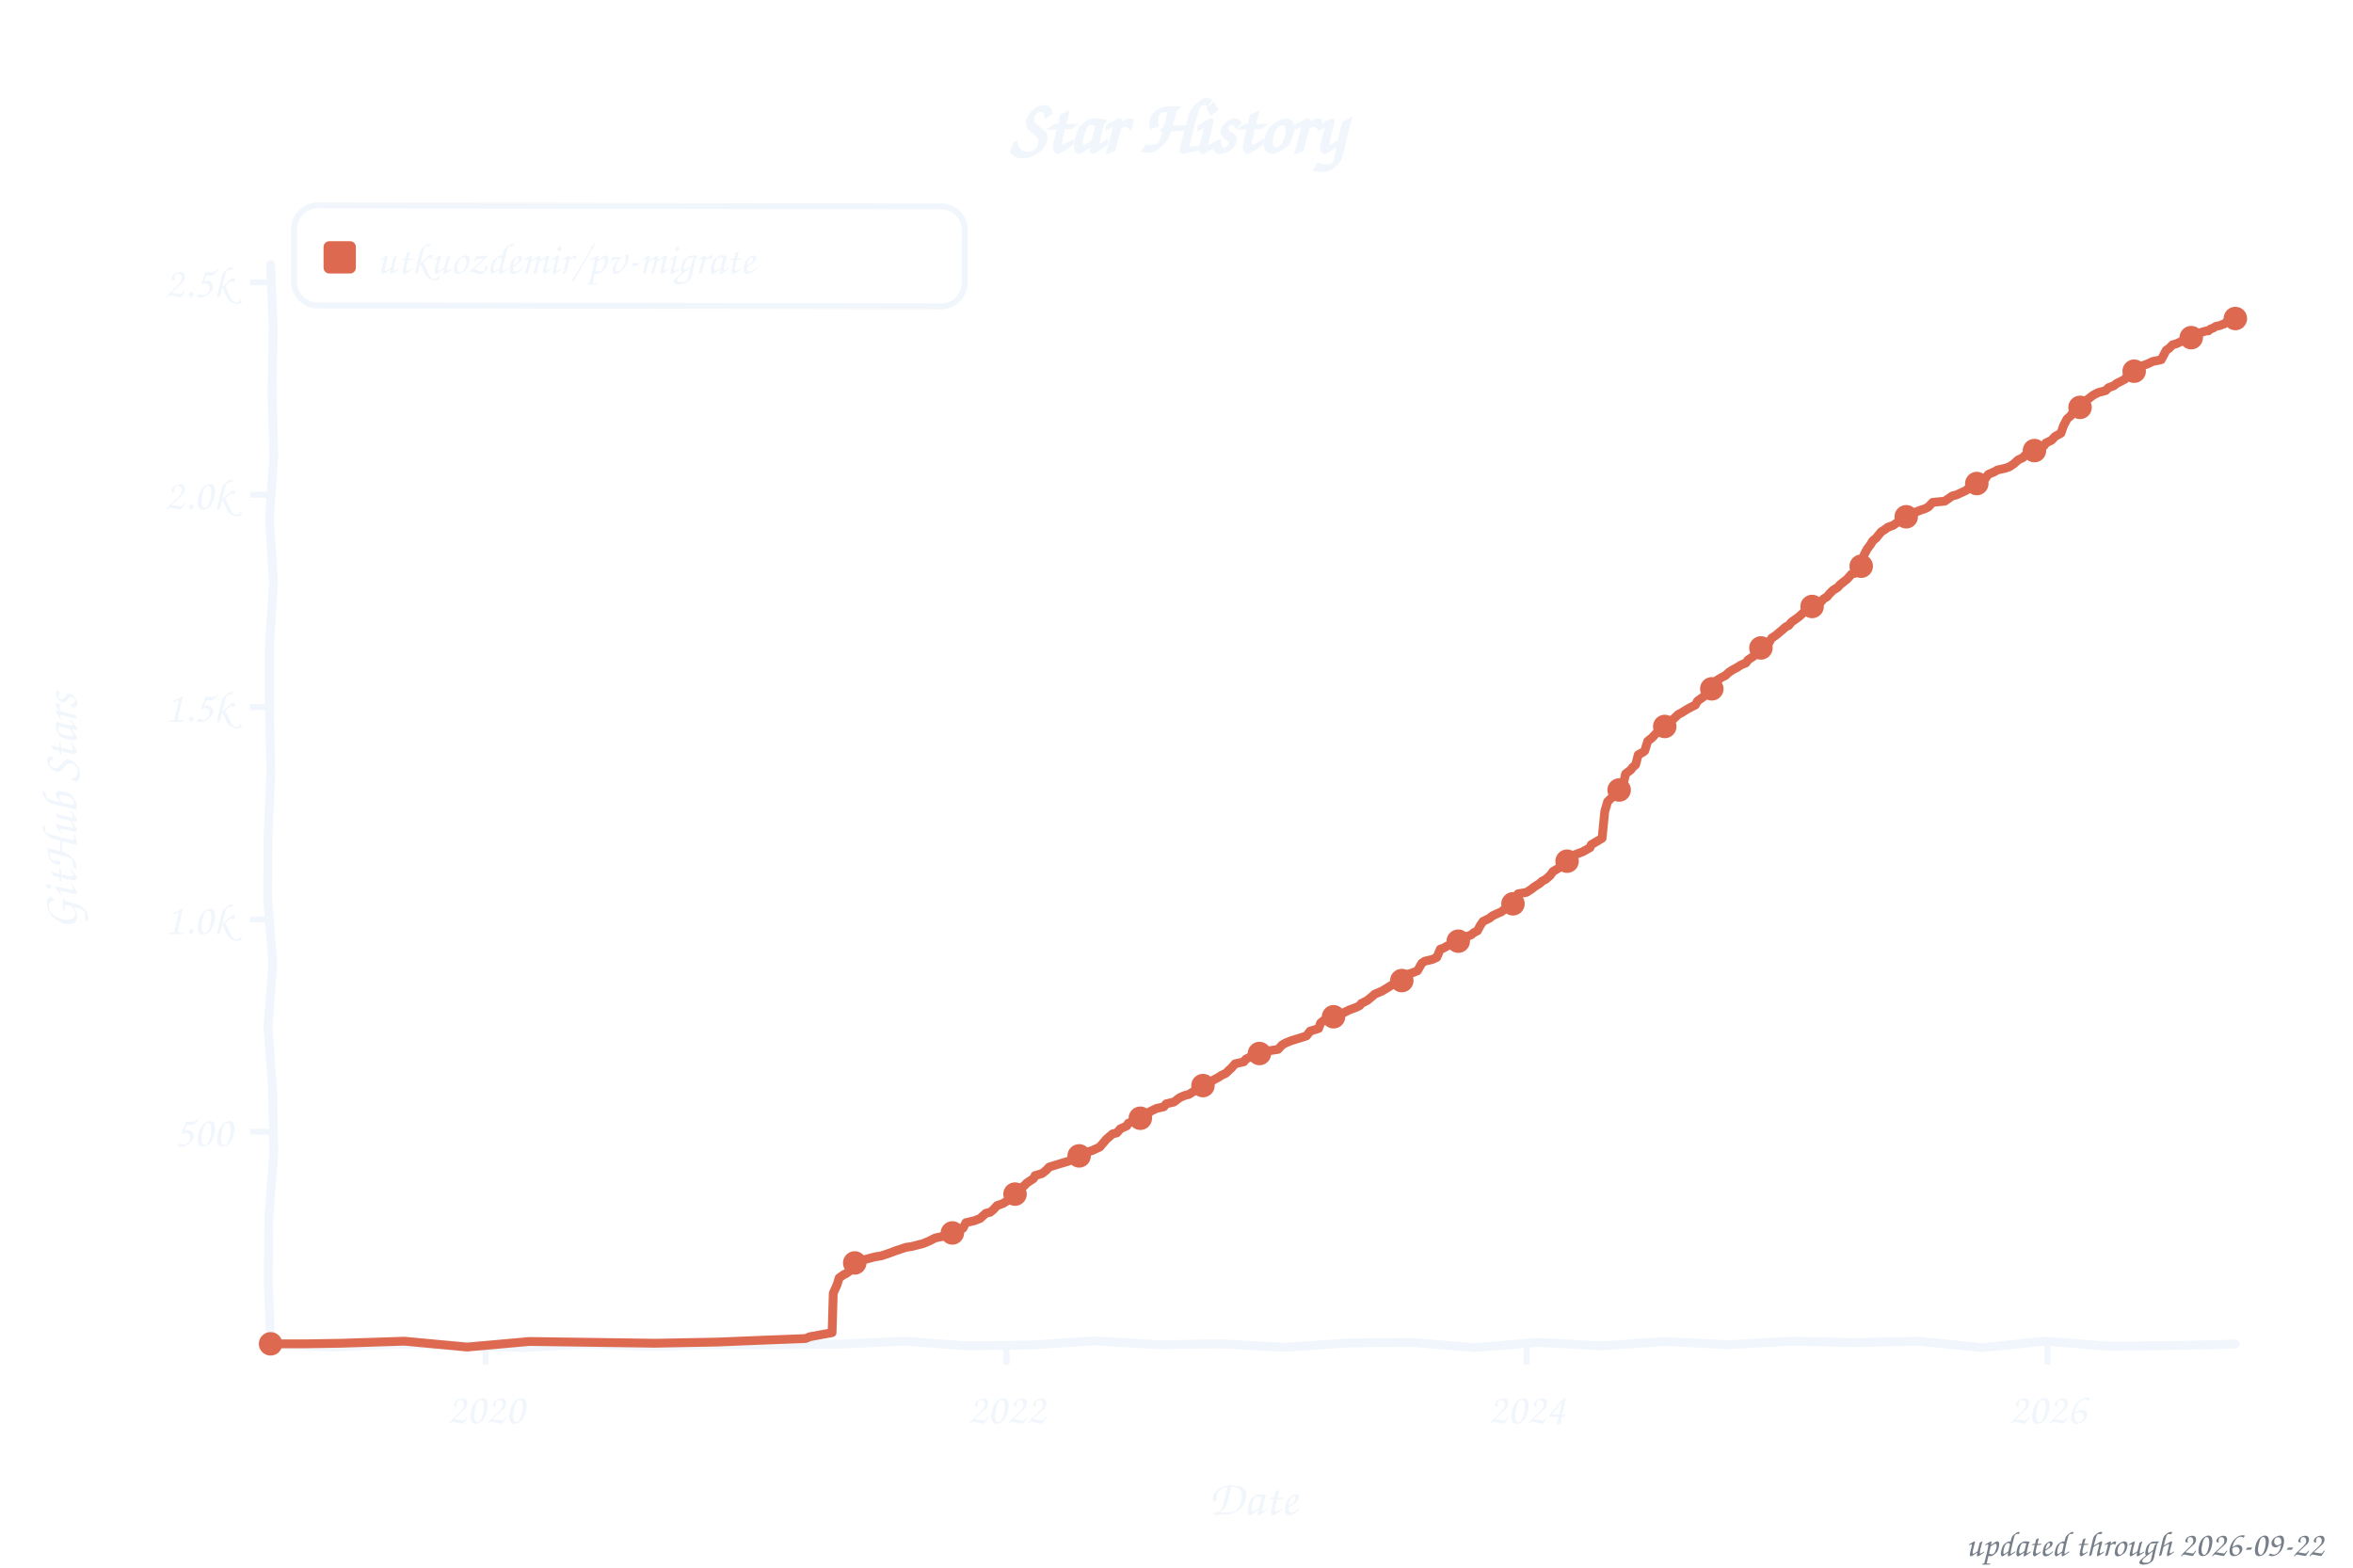
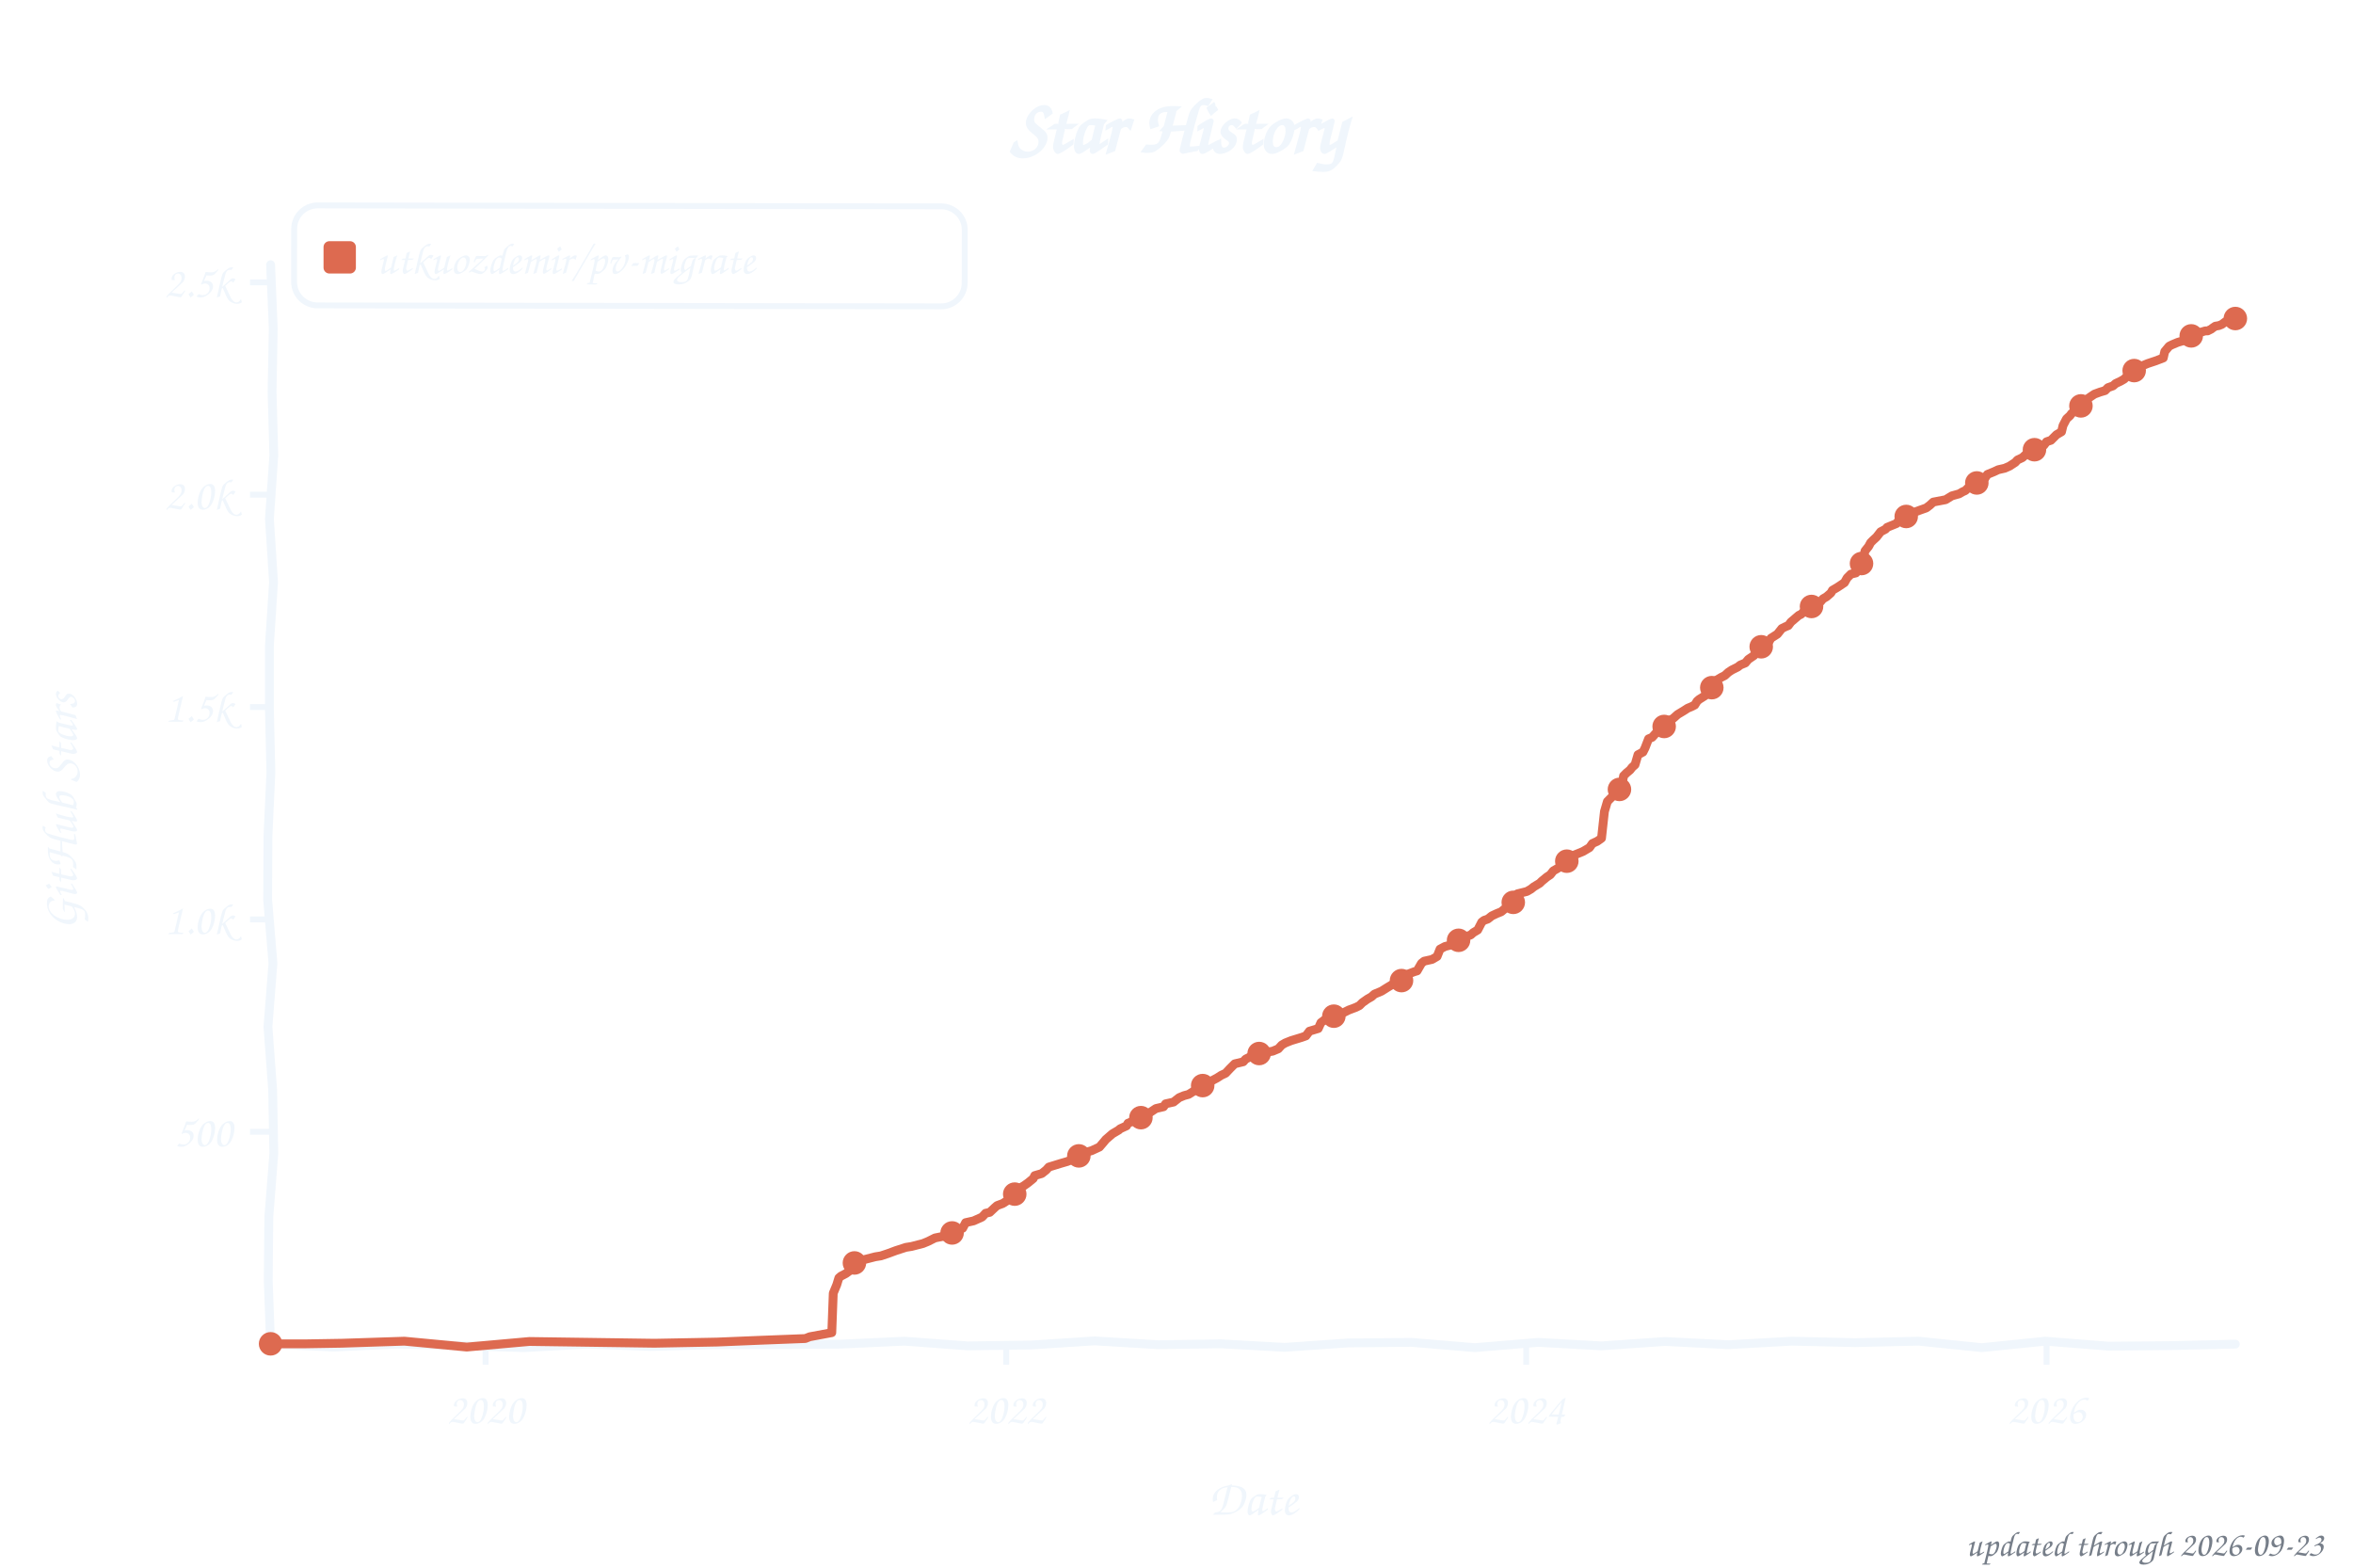
<svg xmlns="http://www.w3.org/2000/svg" width="800" height="533" viewBox="0 0 800 533" role="img" aria-label="Star history of utkuozdemir/pv-migrate">
  <style>text{font-family:"Comic Sans MS","Chalkboard SE","Comic Neue","Marker Felt",cursive}</style>
  <text x="400" y="52" font-size="26" font-weight="bold" text-anchor="middle" fill="#f0f6fc">Star History</text>
  <rect x="100" y="70" width="228" height="34" rx="8" fill="none" stroke="#f0f6fc" stroke-width="2" transform="rotate(0.09 214 87)" />
  <rect x="110" y="82" width="11" height="11" rx="2" fill="#dd6a50" />
  <text x="128" y="93" font-size="15" fill="#f0f6fc" textLength="189" lengthAdjust="spacingAndGlyphs">utkuozdemir/pv-migrate</text>
  <line x1="85" y1="384.8" x2="92" y2="384.8" stroke="#f0f6fc" stroke-width="2" />
  <text x="79" y="389.8" font-size="15" text-anchor="end" fill="#f0f6fc">500</text>
  <line x1="85" y1="312.6" x2="92" y2="312.6" stroke="#f0f6fc" stroke-width="2" />
  <text x="79" y="317.6" font-size="15" text-anchor="end" fill="#f0f6fc">1.0k</text>
  <line x1="85" y1="240.4" x2="92" y2="240.4" stroke="#f0f6fc" stroke-width="2" />
  <text x="79" y="245.4" font-size="15" text-anchor="end" fill="#f0f6fc">1.5k</text>
  <line x1="85" y1="168.2" x2="92" y2="168.2" stroke="#f0f6fc" stroke-width="2" />
  <text x="79" y="173.2" font-size="15" text-anchor="end" fill="#f0f6fc">2.0k</text>
  <line x1="85" y1="96.0" x2="92" y2="96.0" stroke="#f0f6fc" stroke-width="2" />
  <text x="79" y="101.0" font-size="15" text-anchor="end" fill="#f0f6fc">2.5k</text>
  <line x1="165.1" y1="457" x2="165.1" y2="464" stroke="#f0f6fc" stroke-width="2" />
  <text x="165.1" y="484" font-size="15" text-anchor="middle" fill="#f0f6fc">2020</text>
-   <line x1="342.2" y1="457" x2="342.2" y2="464" stroke="#f0f6fc" stroke-width="2" />
-   <text x="342.2" y="484" font-size="15" text-anchor="middle" fill="#f0f6fc">2022</text>
-   <line x1="519.0" y1="457" x2="519.0" y2="464" stroke="#f0f6fc" stroke-width="2" />
-   <text x="519.0" y="484" font-size="15" text-anchor="middle" fill="#f0f6fc">2024</text>
-   <line x1="696.1" y1="457" x2="696.1" y2="464" stroke="#f0f6fc" stroke-width="2" />
-   <text x="696.1" y="484" font-size="15" text-anchor="middle" fill="#f0f6fc">2026</text>
+   <line x1="342.1" y1="457" x2="342.1" y2="464" stroke="#f0f6fc" stroke-width="2" />
+   <text x="342.1" y="484" font-size="15" text-anchor="middle" fill="#f0f6fc">2022</text>
+   <line x1="518.9" y1="457" x2="518.9" y2="464" stroke="#f0f6fc" stroke-width="2" />
+   <text x="518.9" y="484" font-size="15" text-anchor="middle" fill="#f0f6fc">2024</text>
+   <line x1="695.8" y1="457" x2="695.8" y2="464" stroke="#f0f6fc" stroke-width="2" />
+   <text x="695.8" y="484" font-size="15" text-anchor="middle" fill="#f0f6fc">2026</text>
  <text x="426" y="515" font-size="17" text-anchor="middle" fill="#f0f6fc">Date</text>
  <text x="26" y="276" font-size="17" text-anchor="middle" fill="#f0f6fc" transform="rotate(-90 26 276)">GitHub Stars</text>
  <path d="M 92.0,90.0 L 92.9,111.6 L 92.5,133.2 L 93.1,154.8 L 91.6,176.4 L 93.0,197.9 L 91.6,219.5 L 91.6,241.1 L 92.1,262.7 L 91.1,284.3 L 91.0,305.9 L 92.8,327.5 L 91.1,349.1 L 92.7,370.6 L 93.1,392.2 L 91.4,413.8 L 91.2,435.4 L 92.0,457.0 L 113.5,458.0 L 135.1,457.0 L 156.6,457.5 L 178.2,458.2 L 199.7,457.0 L 221.3,457.8 L 242.8,457.2 L 264.4,457.2 L 285.9,457.0 L 307.5,456.0 L 329.0,457.6 L 350.6,457.3 L 372.1,455.9 L 393.7,457.2 L 415.2,456.9 L 436.8,458.1 L 458.3,456.6 L 479.9,456.4 L 501.4,458.2 L 523.0,456.4 L 544.5,457.6 L 566.1,456.1 L 587.6,457.2 L 609.2,456.0 L 630.7,456.5 L 652.3,456.0 L 673.8,458.2 L 695.4,456.0 L 716.9,457.7 L 738.5,457.5 L 760.0,457.0" fill="none" stroke="#f0f6fc" stroke-width="3" stroke-linecap="round" stroke-linejoin="round" />
-   <path d="M 92.0,456.9 L 104.1,456.9 L 116.2,456.7 L 137.5,456.0 L 158.8,458.0 L 180.0,456.1 L 201.3,456.4 L 222.6,456.7 L 243.9,456.3 L 258.4,455.7 L 273.9,455.1 L 275.3,454.5 L 282.9,453.1 L 283.3,439.7 L 284.6,436.8 L 285.3,434.5 L 287.0,433.3 L 287.7,433.0 L 289.2,431.9 L 289.9,429.7 L 291.8,429.1 L 293.8,428.3 L 297.6,427.3 L 299.6,427.0 L 302.0,426.2 L 304.7,425.2 L 308.0,424.1 L 310.0,423.8 L 313.9,422.8 L 315.6,422.1 L 318.0,420.9 L 322.3,420.0 L 323.1,419.3 L 325.5,418.3 L 327.4,417.6 L 328.4,415.7 L 331.1,415.1 L 333.2,414.3 L 335.2,412.5 L 336.6,412.2 L 337.6,411.4 L 339.0,409.9 L 341.0,409.2 L 342.9,408.0 L 343.7,407.0 L 345.6,405.4 L 346.8,404.0 L 348.3,403.1 L 349.0,402.3 L 351.4,400.7 L 351.9,399.7 L 354.3,399.0 L 355.8,397.8 L 356.7,396.8 L 360.6,395.6 L 363.0,394.9 L 364.7,394.2 L 366.2,393.8 L 367.4,392.3 L 369.6,391.7 L 371.3,391.2 L 373.9,390.0 L 375.1,388.6 L 376.1,387.4 L 378.3,385.5 L 379.7,385.2 L 380.9,383.8 L 383.1,382.8 L 383.6,381.9 L 386.0,380.9 L 387.2,380.5 L 388.9,379.6 L 390.4,378.7 L 390.9,378.0 L 393.1,376.9 L 395.7,376.3 L 396.5,375.3 L 399.1,374.7 L 401.1,373.2 L 402.7,372.5 L 404.2,372.1 L 406.6,370.6 L 408.1,370.1 L 409.0,369.1 L 411.0,368.3 L 412.4,367.3 L 414.4,366.2 L 415.3,365.6 L 416.8,364.9 L 417.8,363.9 L 418.7,363.1 L 419.9,361.7 L 422.9,361.0 L 423.6,360.1 L 424.8,359.5 L 426.2,358.7 L 428.7,358.1 L 429.9,357.5 L 434.5,356.8 L 435.9,355.3 L 437.1,354.6 L 439.1,353.8 L 442.7,352.7 L 444.2,352.2 L 445.4,350.6 L 448.3,349.7 L 449.0,347.8 L 450.0,347.0 L 452.6,346.4 L 454.3,345.4 L 456.5,344.5 L 458.7,343.4 L 461.1,342.5 L 462.3,341.9 L 462.8,341.2 L 464.8,340.2 L 466.4,338.9 L 467.4,338.0 L 469.8,337.0 L 471.8,335.8 L 474.2,334.3 L 475.4,333.7 L 477.1,333.1 L 478.8,331.2 L 479.8,330.9 L 481.9,330.1 L 483.4,327.5 L 484.4,326.8 L 487.0,326.2 L 488.5,325.5 L 489.7,322.7 L 490.7,322.4 L 492.1,321.6 L 495.0,320.7 L 496.0,319.7 L 497.5,318.8 L 500.1,317.9 L 501.1,317.1 L 502.3,316.5 L 503.3,314.6 L 504.2,313.3 L 506.4,312.2 L 507.4,311.4 L 509.1,310.6 L 510.5,310.0 L 512.0,308.7 L 513.0,307.5 L 514.6,306.8 L 516.1,303.9 L 519.0,303.4 L 520.7,302.3 L 521.7,301.5 L 523.6,300.3 L 524.3,299.6 L 525.5,299.0 L 527.0,297.7 L 528.0,296.3 L 529.7,295.3 L 531.6,294.1 L 532.6,293.0 L 534.0,292.4 L 535.0,290.9 L 535.7,290.5 L 538.1,289.6 L 540.6,288.2 L 541.0,287.2 L 542.7,286.2 L 544.7,285.0 L 545.6,275.9 L 546.6,272.5 L 548.3,270.9 L 549.3,269.3 L 550.0,268.7 L 551.7,267.4 L 552.7,263.1 L 554.4,261.8 L 555.1,260.9 L 556.1,260.0 L 557.0,256.6 L 558.7,255.7 L 559.2,255.3 L 560.2,252.0 L 561.6,250.9 L 563.6,248.8 L 565.3,248.2 L 566.2,246.9 L 567.0,245.2 L 568.7,244.7 L 570.6,242.9 L 571.6,242.4 L 573.7,241.1 L 575.2,240.3 L 576.4,239.7 L 577.1,238.4 L 577.9,237.8 L 579.3,236.8 L 580.5,235.5 L 581.3,235.1 L 582.7,232.5 L 583.9,231.2 L 585.4,230.3 L 586.6,229.7 L 587.8,228.6 L 589.0,227.8 L 590.5,227.0 L 591.9,226.1 L 593.6,225.4 L 594.3,224.4 L 596.5,222.9 L 597.7,221.6 L 598.4,220.5 L 599.4,219.5 L 601.4,218.6 L 602.3,217.0 L 603.8,216.0 L 605.7,214.4 L 607.2,213.1 L 608.1,212.7 L 609.1,211.5 L 611.5,209.8 L 612.5,208.9 L 614.0,207.5 L 614.7,206.8 L 616.6,205.9 L 617.8,205.3 L 618.8,205.0 L 620.0,203.6 L 621.2,202.9 L 621.9,202.0 L 623.2,200.7 L 624.8,199.7 L 625.6,198.8 L 628.0,196.9 L 629.5,195.2 L 631.1,194.8 L 632.4,193.2 L 633.3,191.3 L 633.8,188.6 L 634.8,186.7 L 636.0,185.1 L 636.7,183.9 L 637.9,182.9 L 639.6,180.8 L 640.6,180.2 L 641.8,179.3 L 643.7,178.6 L 645.4,177.4 L 646.4,176.9 L 647.6,176.0 L 650.0,174.4 L 651.3,174.1 L 653.4,173.3 L 654.4,173.0 L 655.6,172.4 L 657.1,170.8 L 661.2,170.4 L 663.8,168.6 L 665.1,168.3 L 667.5,167.2 L 668.4,166.8 L 669.7,165.6 L 671.8,164.9 L 672.6,164.0 L 675.0,162.7 L 676.0,161.3 L 678.1,160.4 L 679.1,159.8 L 681.8,159.2 L 683.2,158.7 L 684.7,157.7 L 686.1,156.4 L 687.8,155.6 L 688.5,154.8 L 690.5,153.9 L 691.9,152.9 L 694.4,152.0 L 695.1,151.4 L 695.6,150.6 L 697.5,149.7 L 698.7,148.4 L 700.7,147.3 L 701.6,144.7 L 702.8,142.4 L 704.1,141.3 L 704.5,140.6 L 705.5,139.9 L 706.2,138.9 L 708.7,137.7 L 709.1,136.3 L 711.1,134.8 L 711.6,134.4 L 713.3,133.5 L 715.9,132.8 L 716.9,131.8 L 718.6,131.2 L 719.6,130.4 L 721.2,129.6 L 722.5,128.9 L 723.2,127.8 L 725.1,126.8 L 726.6,125.6 L 727.8,124.9 L 728.3,124.4 L 730.2,123.7 L 731.9,122.9 L 734.8,122.3 L 736.5,119.1 L 737.5,118.4 L 738.7,117.2 L 739.9,116.9 L 741.6,116.1 L 743.5,115.3 L 744.7,115.1 L 746.7,113.5 L 750.1,112.5 L 750.8,112.5 L 751.5,111.9 L 752.5,111.5 L 753.5,110.9 L 754.7,110.7 L 755.6,110.3 L 756.1,110.2 L 757.1,109.4 L 758.1,109.0 L 759.0,108.7 L 760.0,108.3" fill="none" stroke="#dd6a50" stroke-width="3" stroke-linecap="round" stroke-linejoin="round" />
+   <path d="M 92.0,456.9 L 104.1,456.9 L 116.2,456.7 L 137.5,456.0 L 158.7,458.0 L 180.0,456.1 L 201.3,456.4 L 222.5,456.7 L 243.8,456.3 L 258.3,455.7 L 273.8,455.1 L 275.3,454.5 L 282.8,453.1 L 283.3,439.7 L 284.5,436.8 L 285.2,434.5 L 285.9,433.9 L 287.6,433.0 L 289.1,431.9 L 289.8,429.7 L 291.7,429.1 L 293.7,428.3 L 297.6,427.3 L 299.5,427.0 L 301.9,426.2 L 304.6,425.2 L 308.0,424.1 L 309.9,423.8 L 313.8,422.8 L 315.5,422.1 L 317.9,420.9 L 322.3,420.0 L 323.9,418.9 L 325.4,418.3 L 327.3,417.6 L 328.3,415.7 L 331.0,415.1 L 333.9,413.8 L 335.1,412.5 L 336.5,412.2 L 338.2,410.6 L 339.0,409.9 L 340.9,409.2 L 342.8,408.0 L 343.6,407.0 L 345.5,405.4 L 346.7,404.0 L 348.2,403.1 L 349.6,402.1 L 351.3,400.7 L 351.8,399.7 L 354.2,399.0 L 355.7,397.8 L 356.6,396.8 L 360.5,395.6 L 362.9,394.9 L 364.6,394.2 L 366.3,393.5 L 367.3,392.3 L 369.5,391.7 L 371.2,391.2 L 373.8,390.0 L 375.0,388.6 L 376.0,387.4 L 378.2,385.5 L 380.4,384.2 L 380.8,383.8 L 383.0,382.8 L 383.5,381.9 L 385.9,380.9 L 387.1,380.5 L 388.8,379.6 L 390.3,378.7 L 391.5,377.9 L 393.0,376.9 L 395.6,376.3 L 396.3,375.3 L 399.0,374.7 L 400.9,373.2 L 402.6,372.5 L 404.1,372.1 L 406.5,370.6 L 408.0,370.1 L 408.9,369.1 L 410.9,368.3 L 412.3,367.3 L 413.8,366.5 L 415.2,365.6 L 416.7,364.9 L 418.1,363.4 L 418.9,362.6 L 419.8,361.7 L 422.7,361.0 L 423.5,360.1 L 424.7,359.5 L 426.1,358.7 L 428.5,358.1 L 432.7,357.4 L 434.6,356.6 L 435.8,355.3 L 437.0,354.6 L 439.0,353.8 L 442.6,352.7 L 444.0,352.2 L 445.2,350.6 L 448.2,349.7 L 449.1,347.7 L 450.3,346.8 L 452.5,346.4 L 454.2,345.4 L 456.4,344.5 L 458.6,343.4 L 461.0,342.5 L 462.2,341.9 L 463.2,340.9 L 464.9,339.7 L 466.3,338.9 L 467.3,338.0 L 469.7,337.0 L 471.6,335.8 L 474.1,334.3 L 475.3,333.7 L 477.7,332.7 L 478.7,331.2 L 480.8,330.4 L 481.8,330.1 L 483.3,327.5 L 484.2,326.8 L 486.9,326.2 L 488.6,325.2 L 489.6,322.7 L 491.3,321.8 L 492.9,321.4 L 494.9,320.7 L 495.9,319.7 L 497.3,318.8 L 500.0,317.9 L 500.9,317.1 L 502.4,316.2 L 503.8,313.5 L 504.6,312.9 L 505.8,312.5 L 507.2,311.4 L 508.9,310.6 L 510.4,310.0 L 512.3,308.4 L 512.8,307.5 L 515.0,306.1 L 515.9,303.9 L 519.1,303.1 L 520.5,302.3 L 521.5,301.5 L 523.5,300.3 L 524.2,299.6 L 525.9,298.2 L 527.1,297.4 L 528.1,296.1 L 529.5,295.3 L 531.4,294.1 L 532.4,293.0 L 533.9,292.4 L 534.8,290.9 L 536.0,290.4 L 538.2,289.5 L 540.4,288.2 L 541.4,286.8 L 543.1,286.0 L 544.5,285.0 L 545.5,275.9 L 546.5,272.5 L 548.1,270.9 L 549.1,269.3 L 551.3,268.0 L 552.0,263.8 L 553.0,262.8 L 554.2,261.8 L 554.9,260.9 L 555.9,260.0 L 556.9,256.6 L 558.6,255.7 L 559.3,254.3 L 560.5,251.2 L 561.7,250.7 L 563.4,248.8 L 565.1,248.2 L 566.1,246.9 L 566.8,245.2 L 568.7,244.4 L 570.4,242.9 L 572.4,241.7 L 573.8,240.8 L 575.0,240.3 L 576.2,239.7 L 577.0,238.4 L 577.7,237.8 L 579.6,236.6 L 580.3,235.5 L 581.6,234.6 L 582.5,232.5 L 583.7,231.2 L 585.2,230.3 L 586.4,229.7 L 587.6,228.6 L 588.8,227.8 L 590.8,226.8 L 591.7,226.1 L 593.4,225.4 L 594.4,224.2 L 596.3,222.9 L 597.5,221.6 L 598.3,220.5 L 599.2,219.5 L 601.2,218.6 L 602.1,217.0 L 604.3,215.6 L 605.8,213.7 L 607.0,213.1 L 608.0,212.7 L 608.9,211.5 L 611.6,209.2 L 612.3,208.9 L 614.0,207.3 L 614.5,206.8 L 615.9,206.2 L 617.6,205.3 L 618.6,205.0 L 619.8,203.6 L 621.0,202.9 L 622.5,201.6 L 623.0,200.7 L 624.7,199.7 L 627.1,198.1 L 628.0,196.5 L 629.3,195.2 L 631.0,194.8 L 632.4,193.0 L 633.1,191.3 L 634.1,187.3 L 635.3,185.8 L 636.0,184.5 L 636.8,183.7 L 638.0,182.6 L 639.4,180.8 L 641.1,179.9 L 641.6,179.3 L 644.8,178.0 L 645.2,177.4 L 646.9,176.1 L 647.7,175.9 L 649.8,174.4 L 651.0,174.1 L 653.2,173.3 L 654.9,172.7 L 656.1,171.8 L 657.3,170.7 L 661.5,169.9 L 663.6,168.6 L 666.1,167.9 L 667.3,167.2 L 668.2,166.8 L 669.4,165.6 L 671.6,164.9 L 672.6,163.9 L 674.8,162.7 L 675.7,161.3 L 677.9,160.4 L 679.4,159.7 L 681.6,159.2 L 683.2,158.5 L 685.2,157.2 L 685.9,156.4 L 687.6,155.6 L 688.8,154.5 L 690.5,153.8 L 691.7,152.9 L 694.1,152.0 L 694.9,151.4 L 695.8,150.2 L 697.3,149.7 L 699.2,147.8 L 700.9,146.8 L 701.4,144.7 L 702.6,142.4 L 703.8,141.3 L 704.3,140.6 L 705.8,139.5 L 706.5,138.7 L 708.4,137.7 L 709.2,136.0 L 710.9,134.8 L 712.1,134.0 L 714.0,133.3 L 715.7,132.8 L 716.7,131.8 L 718.4,131.2 L 719.3,130.4 L 721.0,129.6 L 722.2,128.9 L 724.2,126.9 L 725.1,126.5 L 726.1,125.9 L 727.6,124.9 L 728.5,124.3 L 730.2,123.6 L 732.9,122.7 L 735.5,121.7 L 736.0,119.5 L 737.5,117.7 L 738.5,117.2 L 740.4,116.4 L 742.1,115.9 L 743.3,115.3 L 745.0,114.2 L 746.4,113.5 L 749.8,112.5 L 750.6,112.5 L 751.8,111.9 L 752.3,111.5 L 753.2,110.9 L 754.4,110.7 L 755.4,110.3 L 756.6,109.4 L 757.6,109.3 L 758.3,108.9 L 759.3,108.3 L 760.0,108.3" fill="none" stroke="#dd6a50" stroke-width="3" stroke-linecap="round" stroke-linejoin="round" />
  <circle cx="92.0" cy="456.9" r="4" fill="#dd6a50" />
-   <circle cx="290.6" cy="429.4" r="4" fill="#dd6a50" />
-   <circle cx="323.8" cy="419.2" r="4" fill="#dd6a50" />
-   <circle cx="345.1" cy="406.0" r="4" fill="#dd6a50" />
-   <circle cx="366.9" cy="393.0" r="4" fill="#dd6a50" />
-   <circle cx="387.7" cy="380.2" r="4" fill="#dd6a50" />
-   <circle cx="409.0" cy="369.1" r="4" fill="#dd6a50" />
-   <circle cx="428.2" cy="358.2" r="4" fill="#dd6a50" />
-   <circle cx="453.4" cy="345.7" r="4" fill="#dd6a50" />
-   <circle cx="476.6" cy="333.4" r="4" fill="#dd6a50" />
-   <circle cx="495.8" cy="320.0" r="4" fill="#dd6a50" />
-   <circle cx="514.4" cy="307.3" r="4" fill="#dd6a50" />
-   <circle cx="532.8" cy="292.8" r="4" fill="#dd6a50" />
-   <circle cx="550.5" cy="268.6" r="4" fill="#dd6a50" />
-   <circle cx="566.0" cy="247.0" r="4" fill="#dd6a50" />
-   <circle cx="582.0" cy="234.2" r="4" fill="#dd6a50" />
-   <circle cx="598.7" cy="220.3" r="4" fill="#dd6a50" />
-   <circle cx="616.1" cy="206.2" r="4" fill="#dd6a50" />
-   <circle cx="632.8" cy="192.5" r="4" fill="#dd6a50" />
-   <circle cx="648.1" cy="175.7" r="4" fill="#dd6a50" />
-   <circle cx="672.1" cy="164.4" r="4" fill="#dd6a50" />
-   <circle cx="691.7" cy="153.2" r="4" fill="#dd6a50" />
-   <circle cx="707.2" cy="138.5" r="4" fill="#dd6a50" />
-   <circle cx="725.6" cy="126.2" r="4" fill="#dd6a50" />
-   <circle cx="745.0" cy="114.8" r="4" fill="#dd6a50" />
+   <circle cx="290.5" cy="429.4" r="4" fill="#dd6a50" />
+   <circle cx="323.7" cy="419.2" r="4" fill="#dd6a50" />
+   <circle cx="345.0" cy="406.0" r="4" fill="#dd6a50" />
+   <circle cx="366.8" cy="393.0" r="4" fill="#dd6a50" />
+   <circle cx="387.9" cy="380.0" r="4" fill="#dd6a50" />
+   <circle cx="408.9" cy="369.1" r="4" fill="#dd6a50" />
+   <circle cx="428.1" cy="358.2" r="4" fill="#dd6a50" />
+   <circle cx="453.5" cy="345.5" r="4" fill="#dd6a50" />
+   <circle cx="476.5" cy="333.4" r="4" fill="#dd6a50" />
+   <circle cx="495.9" cy="319.7" r="4" fill="#dd6a50" />
+   <circle cx="514.5" cy="306.8" r="4" fill="#dd6a50" />
+   <circle cx="532.7" cy="292.8" r="4" fill="#dd6a50" />
+   <circle cx="550.6" cy="268.4" r="4" fill="#dd6a50" />
+   <circle cx="565.8" cy="247.0" r="4" fill="#dd6a50" />
+   <circle cx="582.0" cy="233.8" r="4" fill="#dd6a50" />
+   <circle cx="598.8" cy="219.9" r="4" fill="#dd6a50" />
+   <circle cx="615.9" cy="206.2" r="4" fill="#dd6a50" />
+   <circle cx="632.9" cy="191.6" r="4" fill="#dd6a50" />
+   <circle cx="648.1" cy="175.6" r="4" fill="#dd6a50" />
+   <circle cx="672.1" cy="164.2" r="4" fill="#dd6a50" />
+   <circle cx="691.7" cy="152.9" r="4" fill="#dd6a50" />
+   <circle cx="707.5" cy="138.0" r="4" fill="#dd6a50" />
+   <circle cx="725.6" cy="126.0" r="4" fill="#dd6a50" />
+   <circle cx="745.0" cy="114.2" r="4" fill="#dd6a50" />
  <circle cx="760.0" cy="108.3" r="4" fill="#dd6a50" />
-   <text x="790" y="529" font-size="12" text-anchor="end" fill="#767e89">updated through 2026-09-22</text>
+   <text x="790" y="529" font-size="12" text-anchor="end" fill="#767e89">updated through 2026-09-23</text>
</svg>
